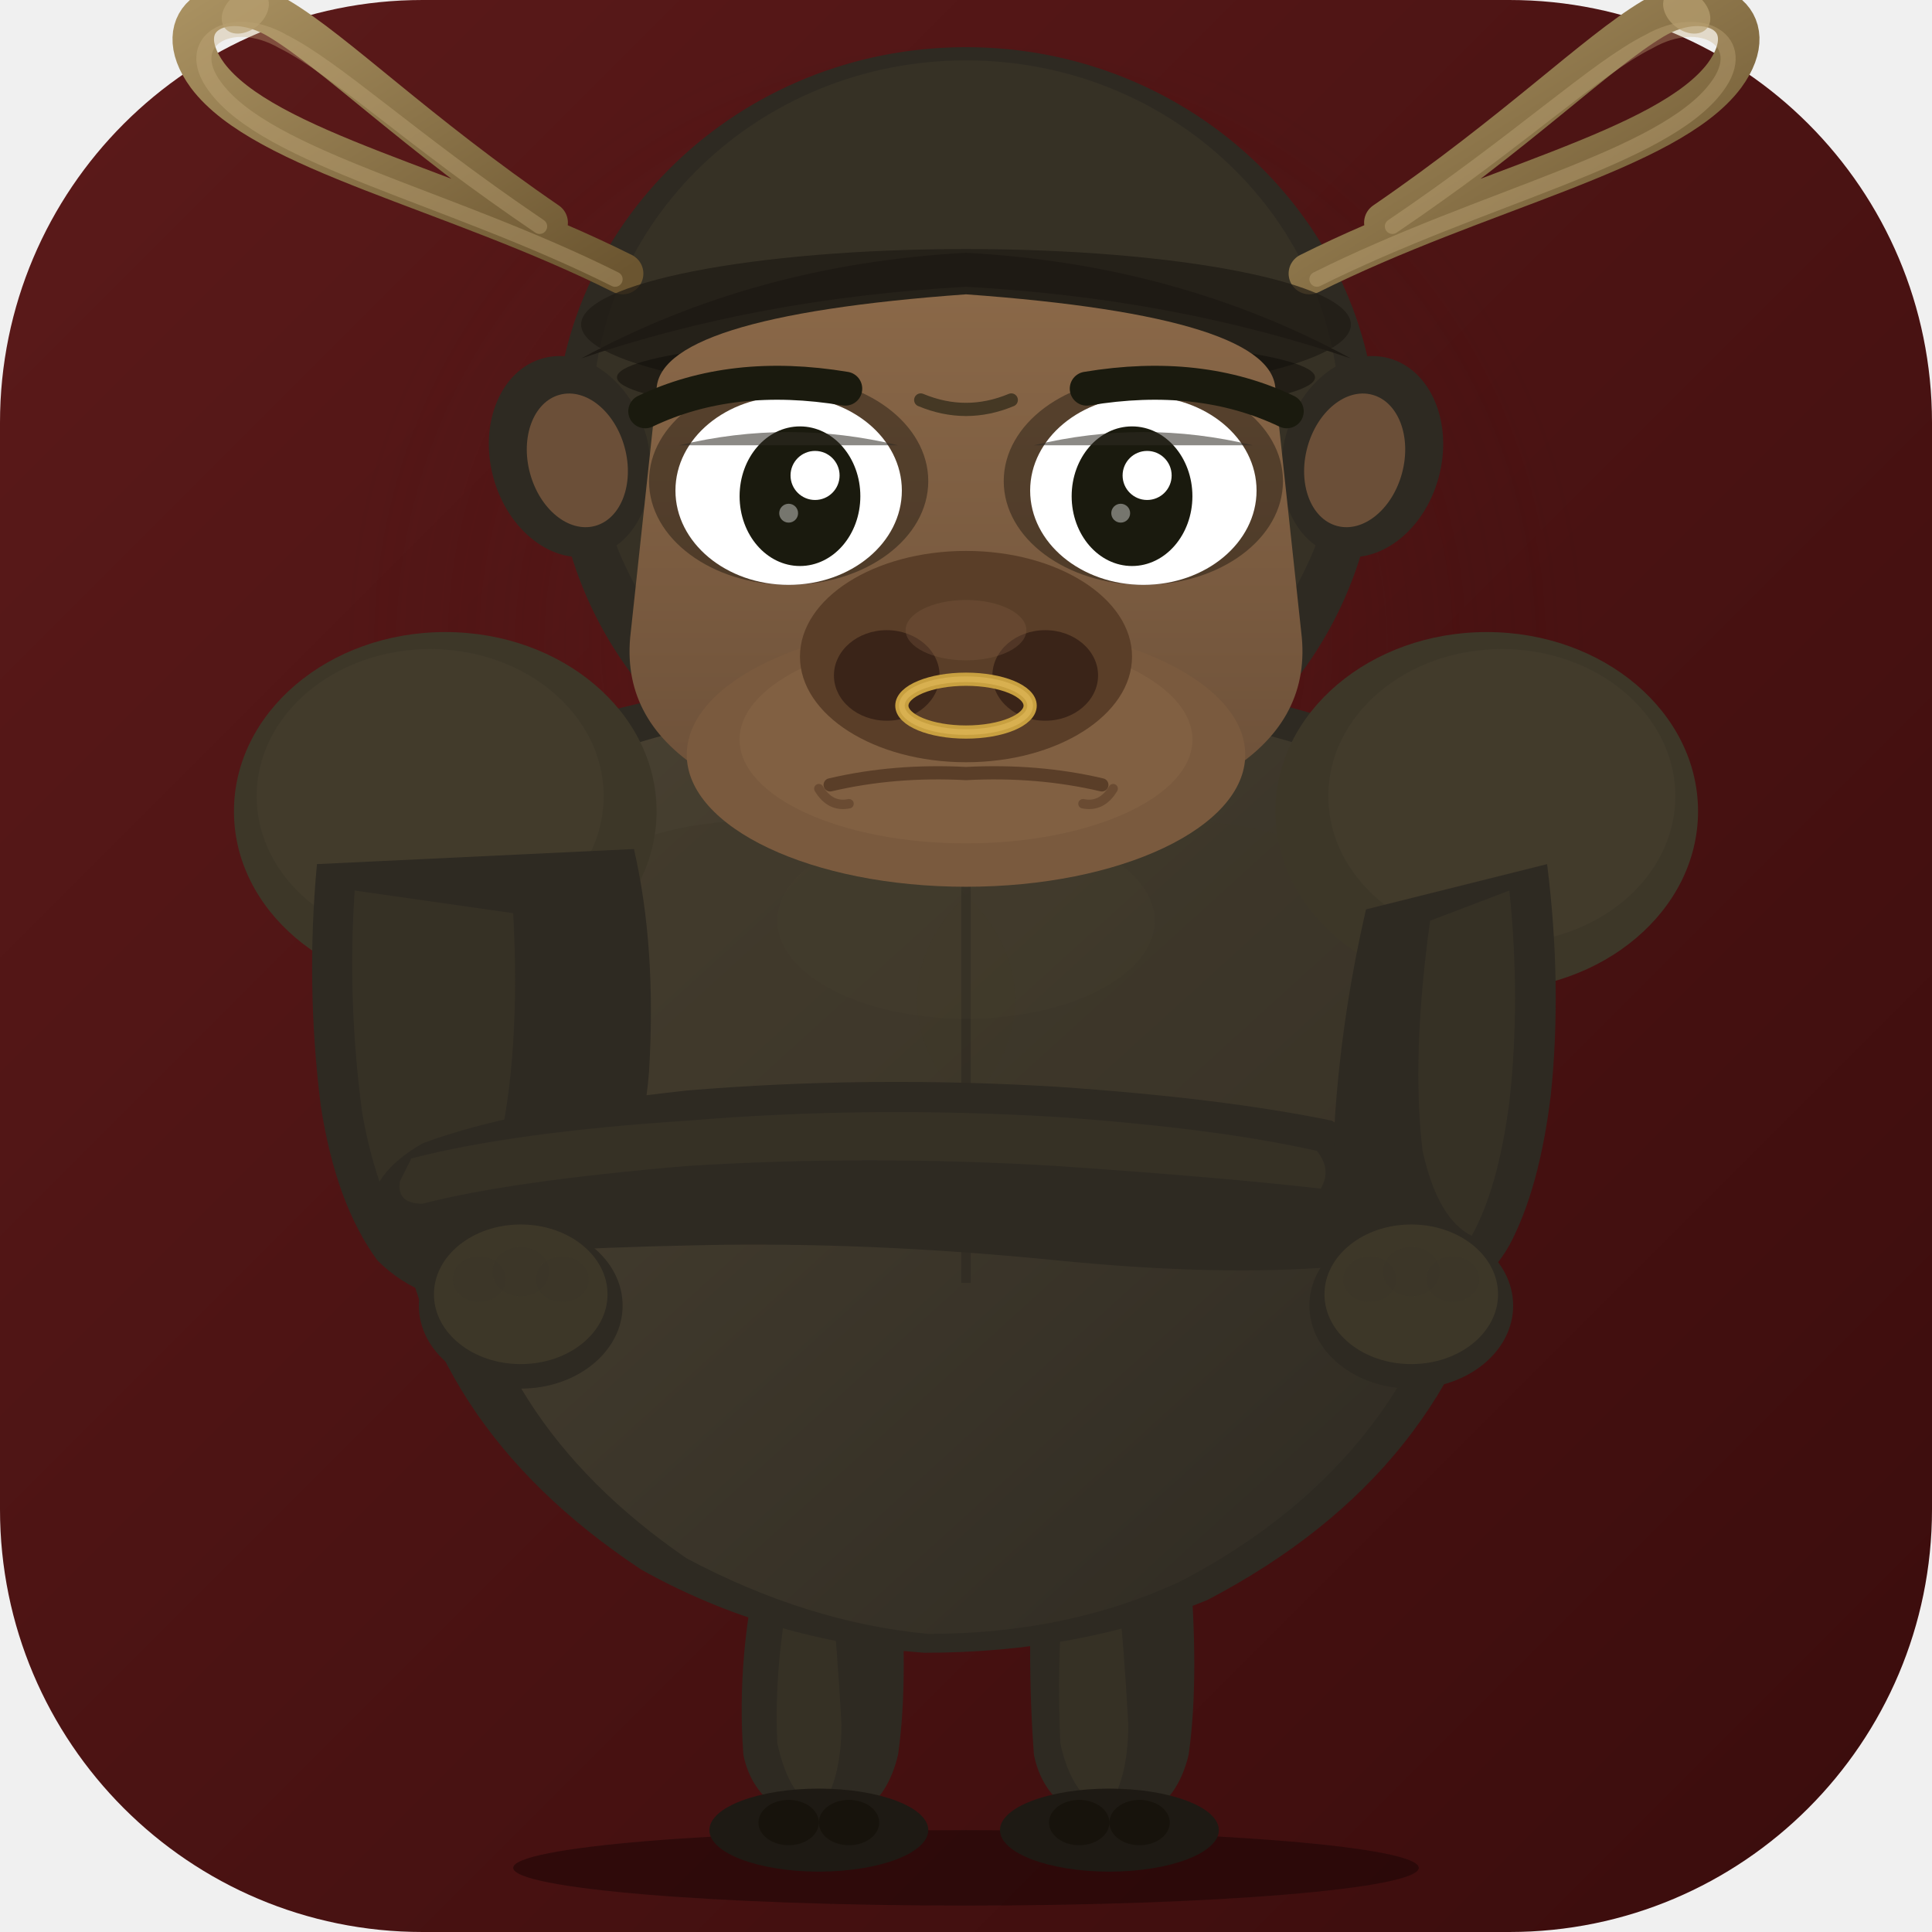
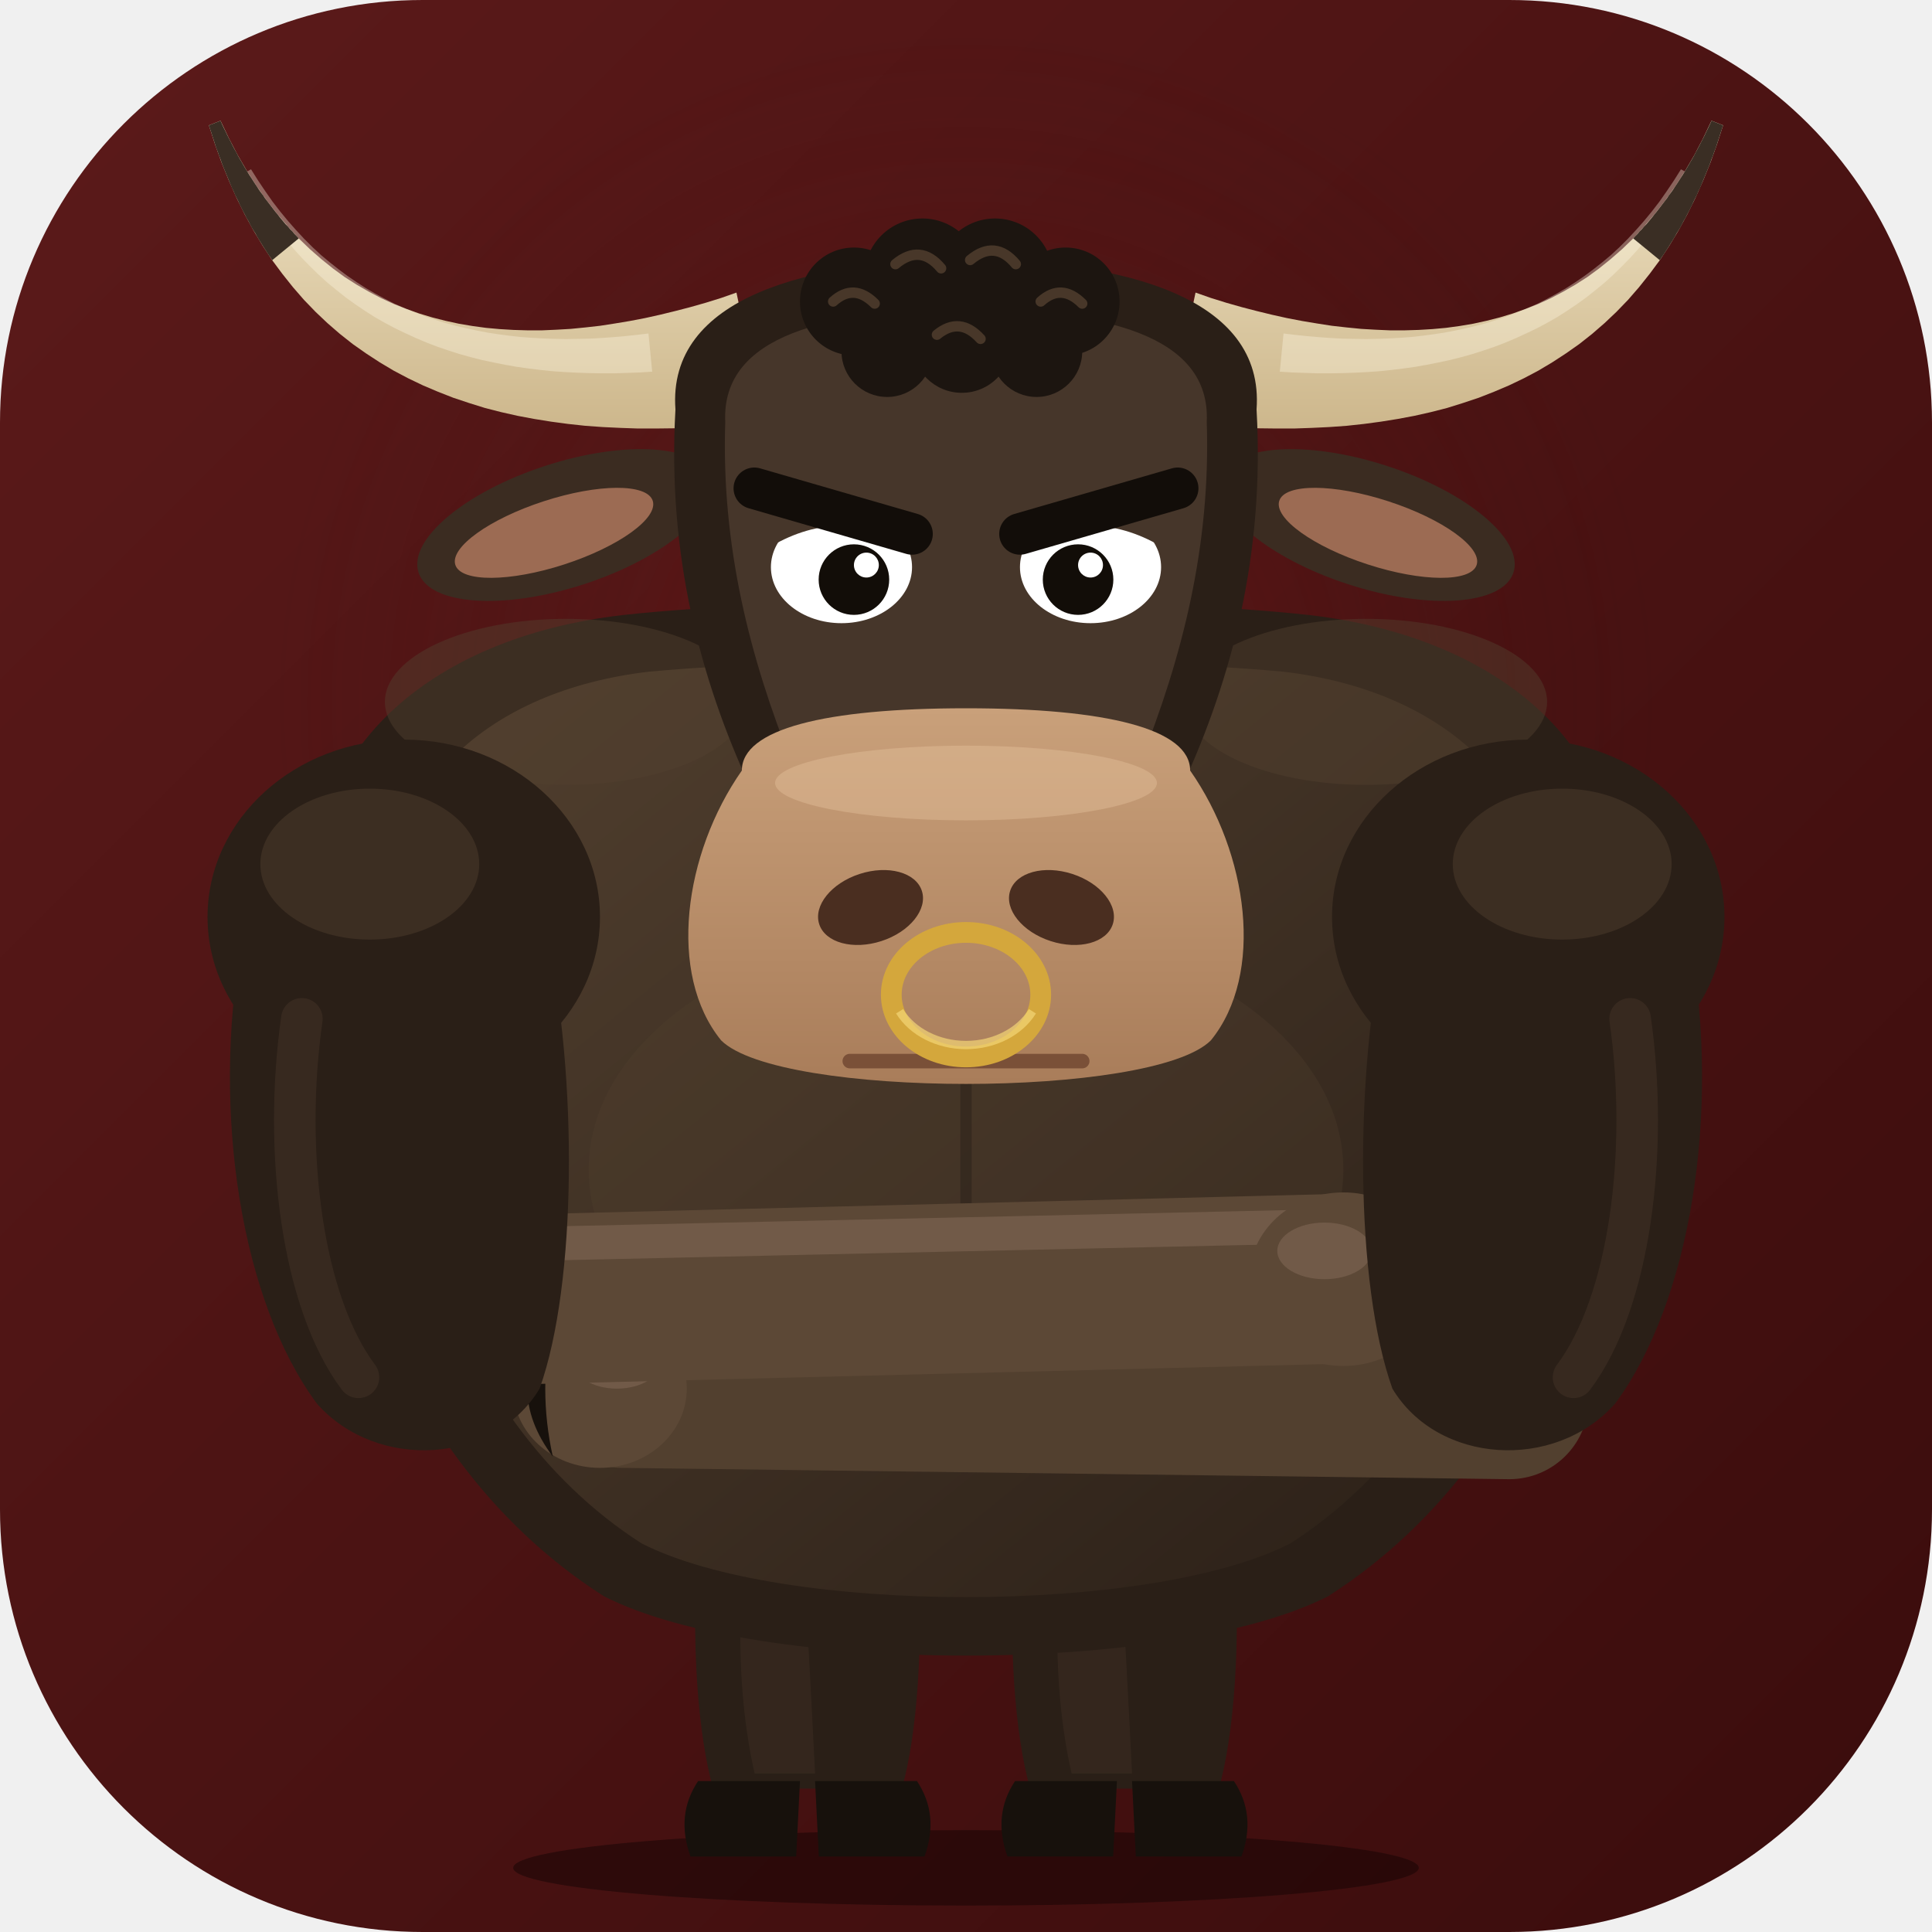
<svg xmlns="http://www.w3.org/2000/svg" viewBox="0 0 1024 1024" width="1024" height="1024">
  <defs>
    <linearGradient id="bgGrad" x1="0%" y1="0%" x2="100%" y2="100%">
      <stop offset="0%" style="stop-color:#5C1A1A" />
      <stop offset="100%" style="stop-color:#3A0C0C" />
    </linearGradient>
-     <radialGradient id="glow" cx="50%" cy="40%" r="42%">
+     <radialGradient id="glow" cx="50%" cy="42%" r="44%">
      <stop offset="0%" style="stop-color:#8A2222;stop-opacity:0.4" />
      <stop offset="100%" style="stop-color:#3A0C0C;stop-opacity:0" />
    </radialGradient>
    <linearGradient id="bodyGrad" x1="0%" y1="0%" x2="100%" y2="100%">
-       <stop offset="0%" style="stop-color:#4A4232" />
-       <stop offset="100%" style="stop-color:#2E2A22" />
+       <stop offset="0%" style="stop-color:#52402F" />
+       <stop offset="100%" style="stop-color:#2A1F17" />
    </linearGradient>
    <linearGradient id="muzzleGrad" x1="0%" y1="0%" x2="0%" y2="100%">
-       <stop offset="0%" style="stop-color:#8A6848" />
-       <stop offset="100%" style="stop-color:#6B4F38" />
+       <stop offset="0%" style="stop-color:#C9A07A" />
+       <stop offset="100%" style="stop-color:#A97D5A" />
    </linearGradient>
-     <linearGradient id="hornGrad" x1="0%" y1="0%" x2="100%" y2="100%">
-       <stop offset="0%" style="stop-color:#A89060" />
-       <stop offset="100%" style="stop-color:#6B5530" />
+     <linearGradient id="hornGrad" x1="0%" y1="0%" x2="0%" y2="100%">
+       <stop offset="0%" style="stop-color:#F2E6C8" />
+       <stop offset="100%" style="stop-color:#CDB78C" />
+     </linearGradient>
+     <linearGradient id="thumbGrad" x1="0%" y1="100%" x2="0%" y2="0%">
+       <stop offset="0%" style="stop-color:#6E5844" />
+       <stop offset="100%" style="stop-color:#947A62" />
    </linearGradient>
  </defs>
  <rect width="1024" height="1024" rx="224" fill="url(#bgGrad)" />
-   <circle cx="512" cy="420" r="400" fill="url(#glow)" />
-   <ellipse cx="512" cy="990" rx="240" ry="20" fill="#180404" opacity="0.5" />
-   <path d="M404 820 Q390 876 394 930 Q400 960 436 968 Q468 964 476 930 Q482 888 476 822Z" fill="#2E2A22" />
-   <path d="M420 834 Q410 882 412 924 Q418 952 434 960 Q446 944 446 914 Q444 876 440 836Z" fill="#3D3728" opacity="0.55" />
-   <ellipse cx="434" cy="970" rx="58" ry="22" fill="#1E1A14" />
-   <ellipse cx="418" cy="966" rx="16" ry="12" fill="#141008" opacity="0.7" />
-   <ellipse cx="450" cy="966" rx="16" ry="12" fill="#141008" opacity="0.7" />
-   <path d="M548 822 Q544 876 548 930 Q554 960 588 968 Q622 964 630 930 Q636 888 630 822Z" fill="#2E2A22" />
-   <path d="M564 834 Q560 882 562 924 Q568 952 586 960 Q598 944 598 914 Q596 876 592 836Z" fill="#3D3728" opacity="0.55" />
-   <ellipse cx="588" cy="970" rx="58" ry="22" fill="#1E1A14" />
-   <ellipse cx="572" cy="966" rx="16" ry="12" fill="#141008" opacity="0.7" />
-   <ellipse cx="604" cy="966" rx="16" ry="12" fill="#141008" opacity="0.7" />
-   <path d="     M224 418     Q200 508 210 632     Q222 754 340 832     Q408 870 490 876     Q572 876 640 848     Q770 780 796 652     Q812 528 800 428     Q716 362 512 350     Q308 362 224 418Z   " fill="#2E2A22" />
-   <path d="     M254 434     Q234 520 244 638     Q256 752 364 826     Q428 860 492 866     Q566 866 626 838     Q752 772 776 642     Q792 520 780 438     Q700 378 512 366     Q326 378 254 434Z   " fill="url(#bodyGrad)" />
-   <ellipse cx="400" cy="530" rx="138" ry="95" fill="#3D3728" opacity="0.42" />
-   <ellipse cx="624" cy="530" rx="138" ry="95" fill="#3D3728" opacity="0.42" />
-   <path d="M512 440 Q512 570 512 680" stroke="#2A2620" stroke-width="5" fill="none" opacity="0.5" />
-   <ellipse cx="512" cy="488" rx="100" ry="52" fill="#4A4232" opacity="0.15" />
-   <ellipse cx="236" cy="430" rx="112" ry="95" fill="#3D3728" />
-   <ellipse cx="228" cy="422" rx="92" ry="78" fill="#4A4232" opacity="0.32" />
-   <path d="     M168 458     Q162 522 170 586     Q178 638 200 668     Q224 692 260 690     Q296 686 314 658     Q340 620 344 568     Q348 502 336 450     Z   " fill="#2E2A22" />
-   <path d="     M188 472     Q184 530 192 590     Q200 635 218 660     Q252 648 264 610     Q276 558 272 484     Z   " fill="#3D3728" opacity="0.55" />
-   <path d="     M210 670     Q270 662 370 660     Q460 658 560 668     Q640 676 700 672     Q726 660 730 636     Q730 610 706 594     Q648 582 560 576     Q460 570 364 578     Q272 588 224 606     Q196 622 196 644     Q198 662 210 670Z   " fill="#2E2A22" />
-   <path d="     M218 614     Q272 600 364 594     Q460 586 560 592     Q645 598 698 610     Q706 620 700 630     Q648 624 560 618     Q460 612 364 618     Q270 626 224 638     Q210 638 212 626Z   " fill="#3D3728" opacity="0.5" />
-   <ellipse cx="788" cy="430" rx="112" ry="95" fill="#3D3728" />
-   <ellipse cx="796" cy="422" rx="92" ry="78" fill="#4A4232" opacity="0.32" />
-   <path d="     M820 458     Q828 522 822 580     Q816 630 800 660     Q784 688 756 690     Q730 688 718 664     Q704 634 708 586     Q712 534 724 482     Z   " fill="#2E2A22" />
-   <path d="     M800 472     Q806 530 800 584     Q794 630 780 655     Q762 646 754 610     Q748 560 758 488     Z   " fill="#3D3728" opacity="0.55" />
-   <ellipse cx="748" cy="692" rx="54" ry="44" fill="#2E2A22" />
-   <ellipse cx="748" cy="686" rx="46" ry="37" fill="#3D3728" />
-   <ellipse cx="726" cy="678" rx="14" ry="12" fill="#3A3528" opacity="0.55" />
-   <ellipse cx="748" cy="674" rx="15" ry="13" fill="#3A3528" opacity="0.55" />
-   <ellipse cx="770" cy="678" rx="14" ry="12" fill="#3A3528" opacity="0.55" />
-   <ellipse cx="276" cy="692" rx="54" ry="44" fill="#2E2A22" />
-   <ellipse cx="276" cy="686" rx="46" ry="37" fill="#3D3728" />
-   <ellipse cx="254" cy="678" rx="14" ry="12" fill="#3A3528" opacity="0.55" />
-   <ellipse cx="276" cy="674" rx="15" ry="13" fill="#3A3528" opacity="0.55" />
-   <ellipse cx="298" cy="678" rx="14" ry="12" fill="#3A3528" opacity="0.55" />
-   <rect x="438" y="318" width="148" height="86" rx="60" fill="#2E2A22" />
-   <rect x="454" y="324" width="116" height="72" rx="48" fill="#3D3728" opacity="0.4" />
-   <ellipse cx="512" cy="235" rx="218" ry="210" fill="#2E2A22" />
-   <ellipse cx="512" cy="222" rx="198" ry="190" fill="#3D3728" opacity="0.5" />
-   <path d="M 330 145 C 240 100, 140 80, 110 40 C 88 10, 118 -8, 148 10 C 178 28, 220 70, 290 118" stroke="url(#hornGrad)" stroke-width="22" stroke-linecap="round" fill="none" />
-   <path d="M 326 148 C 238 104, 142 84, 114 46 C 96 22, 122 6, 150 22 C 178 36, 218 74, 286 120" stroke="#C8B080" stroke-width="8" stroke-linecap="round" fill="none" opacity="0.35" />
-   <ellipse cx="130" cy="6" rx="14" ry="10" fill="#B8A070" opacity="0.7" transform="rotate(-40,130,6)" />
-   <path d="M 694 145 C 784 100, 884 80, 914 40 C 936 10, 906 -8, 876 10 C 846 28, 804 70, 734 118" stroke="url(#hornGrad)" stroke-width="22" stroke-linecap="round" fill="none" />
-   <path d="M 698 148 C 786 104, 882 84, 910 46 C 928 22, 902 6, 874 22 C 846 36, 806 74, 738 120" stroke="#C8B080" stroke-width="8" stroke-linecap="round" fill="none" opacity="0.35" />
-   <ellipse cx="894" cy="6" rx="14" ry="10" fill="#B8A070" opacity="0.7" transform="rotate(40,894,6)" />
-   <ellipse cx="302" cy="242" rx="42" ry="54" fill="#2E2A22" transform="rotate(-15, 302, 242)" />
-   <ellipse cx="306" cy="244" rx="26" ry="36" fill="#6B4F38" transform="rotate(-15, 306, 244)" />
-   <ellipse cx="722" cy="242" rx="42" ry="54" fill="#2E2A22" transform="rotate(15, 722, 242)" />
-   <ellipse cx="718" cy="244" rx="26" ry="36" fill="#6B4F38" transform="rotate(15, 718, 244)" />
-   <path d="M308 190 Q400 140 512 134 Q624 140 716 190 Q622 158 512 152 Q402 158 308 190Z" fill="#1E1A14" />
-   <ellipse cx="512" cy="172" rx="204" ry="40" fill="#1E1A14" opacity="0.7" />
-   <ellipse cx="512" cy="200" rx="185" ry="22" fill="#0E0C08" opacity="0.5" />
-   <path d="M348 208 Q346 168 512 156 Q678 168 676 208 L690 338 Q698 428 512 446 Q326 428 334 338Z" fill="url(#muzzleGrad)" />
-   <ellipse cx="512" cy="400" rx="148" ry="70" fill="#7A5A3E" />
-   <ellipse cx="512" cy="392" rx="120" ry="55" fill="#8A6848" opacity="0.45" />
-   <ellipse cx="418" cy="255" rx="74" ry="55" fill="#0E0C08" opacity="0.4" />
-   <ellipse cx="606" cy="255" rx="74" ry="55" fill="#0E0C08" opacity="0.4" />
-   <ellipse cx="418" cy="260" rx="60" ry="50" fill="white" />
-   <ellipse cx="424" cy="263" rx="32" ry="37" fill="#1A1A0E" />
-   <circle cx="432" cy="252" r="13" fill="white" />
-   <circle cx="418" cy="272" r="5" fill="white" opacity="0.4" />
-   <path d="M360 236 Q418 222 476 236" fill="#2E2A22" opacity="0.55" />
-   <ellipse cx="606" cy="260" rx="60" ry="50" fill="white" />
-   <ellipse cx="600" cy="263" rx="32" ry="37" fill="#1A1A0E" />
-   <circle cx="608" cy="252" r="13" fill="white" />
-   <circle cx="594" cy="272" r="5" fill="white" opacity="0.4" />
-   <path d="M548 236 Q606 222 664 236" fill="#2E2A22" opacity="0.55" />
-   <path d="M342 218 Q388 196 448 206" stroke="#1A1A0E" stroke-width="18" stroke-linecap="round" fill="none" />
-   <path d="M682 218 Q636 196 576 206" stroke="#1A1A0E" stroke-width="18" stroke-linecap="round" fill="none" />
-   <path d="M488 212 Q512 222 536 212" stroke="#1A1A0E" stroke-width="7" stroke-linecap="round" fill="none" opacity="0.6" />
-   <ellipse cx="512" cy="348" rx="88" ry="56" fill="#5A3E28" />
-   <ellipse cx="470" cy="358" rx="28" ry="24" fill="#3A2418" />
-   <ellipse cx="554" cy="358" rx="28" ry="24" fill="#3A2418" />
-   <ellipse cx="512" cy="334" rx="32" ry="16" fill="#7A5A3E" opacity="0.35" />
-   <ellipse cx="512" cy="374" rx="34" ry="14" fill="none" stroke="#C8A040" stroke-width="7" />
-   <ellipse cx="512" cy="374" rx="34" ry="14" fill="none" stroke="#E8C060" stroke-width="3" opacity="0.5" />
-   <path d="M440 416 Q474 408 512 410 Q550 408 584 416" stroke="#5A3E28" stroke-width="7" stroke-linecap="round" fill="none" />
-   <path d="M434 418 Q440 428 450 426" stroke="#5A3E28" stroke-width="5" stroke-linecap="round" fill="none" opacity="0.6" />
-   <path d="M590 418 Q584 428 574 426" stroke="#5A3E28" stroke-width="5" stroke-linecap="round" fill="none" opacity="0.6" />
+   <circle cx="512" cy="440" r="420" fill="url(#glow)" />
+   <ellipse cx="512" cy="990" rx="240" ry="20" fill="#180404" opacity="0.55" />
+   <path d="M370 816 C366 870 370 920 378 948 L478 948 C486 920 490 870 486 816 Z" fill="#2A1F17" />
+   <path d="M394 830 C390 876 394 914 400 940 L432 940 C430 900 428 862 426 830 Z" fill="#3B2C21" opacity="0.6" />
+   <path d="M370 944 L424 944 L422 984 L366 984 Q358 962 370 944 Z" fill="#17110C" />
+   <path d="M432 944 L486 944 Q498 962 490 984 L434 984 Z" fill="#17110C" />
+   <path d="M538 816 C534 870 538 920 546 948 L646 948 C654 920 658 870 654 816 Z" fill="#2A1F17" />
+   <path d="M562 830 C558 876 562 914 568 940 L600 940 C598 900 596 862 594 830 Z" fill="#3B2C21" opacity="0.6" />
+   <path d="M538 944 L592 944 L590 984 L534 984 Q526 962 538 944 Z" fill="#17110C" />
+   <path d="M600 944 L654 944 Q666 962 658 984 L602 984 Z" fill="#17110C" />
+   <path d="M168 480 C160 400 226 338 330 326 C420 316 604 316 694 326            C798 338 864 400 856 480 C866 610 826 768 704 846            C622 888 402 888 320 846 C198 768 158 610 168 480 Z" fill="#2A1F17" />
+   <path d="M206 488 C204 418 258 366 344 356 C430 348 594 348 680 356            C766 366 820 418 818 488 C826 606 790 750 684 818            C610 856 414 856 340 818 C234 750 198 606 206 488 Z" fill="url(#bodyGrad)" />
+   <ellipse cx="300" cy="372" rx="96" ry="44" fill="#52402F" opacity="0.45" />
+   <ellipse cx="724" cy="372" rx="96" ry="44" fill="#52402F" opacity="0.45" />
+   <ellipse cx="512" cy="620" rx="200" ry="130" fill="#52402F" opacity="0.28" />
+   <path d="M512 560 L512 760" stroke="#2A1F17" stroke-width="6" opacity="0.5" />
+   <path d="M800 742 L330 736" stroke="#52402F" stroke-width="84" stroke-linecap="round" />
+   <ellipse cx="318" cy="736" rx="46" ry="42" fill="#5C4836" />
+   <ellipse cx="327" cy="722" rx="23" ry="14" fill="#7A6250" opacity="0.7" />
+   <path d="M293 700 Q266 736 293 772            Q285 736 293 700 Z" fill="#17110C" />
+   <path d="M278 736 L268 736" stroke="#3B2C21" stroke-width="5" />
+   <path d="M226 690 L702 678" stroke="#5C4836" stroke-width="90" stroke-linecap="round" />
+   <path d="M250 660 L700 650" stroke="#7A6250" stroke-width="18" stroke-linecap="round" opacity="0.7" />
+   <ellipse cx="712" cy="678" rx="50" ry="46" fill="#5C4836" />
+   <ellipse cx="702" cy="663" rx="25" ry="15" fill="#7A6250" opacity="0.7" />
+   <path d="M740 639 Q768 678 740 717            Q748 678 740 639 Z" fill="#17110C" />
+   <path d="M755 678 L766 678" stroke="#3B2C21" stroke-width="5" />
+   <ellipse cx="214" cy="486" rx="104" ry="94" fill="#2A1F17" />
+   <ellipse cx="196" cy="458" rx="58" ry="40" fill="#52402F" opacity="0.45" />
+   <ellipse cx="810" cy="486" rx="104" ry="94" fill="#2A1F17" />
+   <ellipse cx="828" cy="458" rx="58" ry="40" fill="#52402F" opacity="0.45" />
+   <path d="M128 500 C112 590 128 690 168 744 C200 780 262 776 286 736 C306 680 306 570 290 496 Z" fill="#2A1F17" />
+   <path d="M896 500 C912 590 896 690 856 744 C824 780 762 776 738 736 C718 680 718 570 734 496 Z" fill="#2A1F17" />
+   <path d="M160 540 C150 610 160 690 190 730" stroke="#3B2C21" stroke-width="22" stroke-linecap="round" fill="none" opacity="0.8" />
+   <path d="M864 540 C874 610 864 690 834 730" stroke="#3B2C21" stroke-width="22" stroke-linecap="round" fill="none" opacity="0.8" />
+   <g transform="translate(512 360) scale(1.1) translate(-512 -360)">
+     <g transform="rotate(-18 330 282)">
+       <ellipse cx="318" cy="282" rx="74" ry="30" fill="#3B2C21" />
+       <ellipse cx="312" cy="284" rx="50" ry="16" fill="#9C6B53" />
+     </g>
+     <g transform="rotate(18 694 282)">
+       <ellipse cx="706" cy="282" rx="74" ry="30" fill="#3B2C21" />
+       <ellipse cx="712" cy="284" rx="50" ry="16" fill="#9C6B53" />
+     </g>
+     <path d="M401.4 173.7 L394.0 176.3 L386.6 178.6 L379.2 180.7 L371.9 182.6 L364.5 184.4 L357.3 186.0 L350.0 187.4 L342.8 188.6 L335.7 189.7 L328.6 190.5 L321.5 191.2 L314.6 191.6 L307.7 191.9 L300.8 191.9 L294.0 191.7 L287.3 191.3 L280.7 190.7 L274.1 189.8 L267.6 188.7 L261.2 187.3 L254.9 185.7 L248.6 183.8 L242.4 181.6 L236.3 179.2 L230.2 176.4 L224.3 173.3 L218.4 169.9 L212.6 166.2 L207.0 162.1 L201.4 157.6 L195.9 152.8 L190.5 147.6 L185.3 141.9 L180.2 135.9 L175.2 129.5 L170.4 122.7 L165.7 115.4 L161.2 107.7 L156.9 99.5 L152.8 90.9 L147.2 93.1 L150.2 102.4 L153.4 111.3 L156.9 119.9 L160.6 128.2 L164.5 136.1 L168.7 143.8 L173.1 151.1 L177.7 158.1 L182.6 164.7 L187.7 171.1 L193.0 177.2 L198.6 183.0 L204.3 188.4 L210.3 193.6 L216.5 198.5 L222.9 203.0 L229.5 207.3 L236.2 211.3 L243.2 215.0 L250.3 218.4 L257.6 221.5 L265.0 224.4 L272.5 226.9 L280.2 229.3 L288.0 231.3 L296.0 233.1 L304.0 234.6 L312.1 235.9 L320.3 237.0 L328.6 237.9 L337.0 238.5 L345.4 238.9 L353.9 239.2 L362.4 239.2 L371.0 239.1 L379.7 238.8 L388.4 238.3 L397.1 237.7 L405.9 237.0 L414.6 236.3 Z" fill="url(#hornGrad)" />
+     <path d="M359.0 203.4 L353.2 204.1 L347.5 204.7 L341.8 205.2 L336.1 205.6 L330.5 205.9 L324.9 206.0 L319.3 206.1 L313.8 206.0 L308.3 205.8 L302.8 205.5 L297.4 205.1 L292.1 204.5 L286.8 203.8 L281.5 203.0 L276.3 202.0 L271.2 200.9 L266.1 199.7 L261.0 198.3 L256.1 196.8 L251.1 195.1 L246.3 193.2 L241.5 191.2 L236.7 189.1 L232.0 186.7 L227.4 184.2 L222.9 181.6 L218.4 178.7 L214.0 175.7 L209.7 172.5 L205.4 169.1 L201.2 165.6 L197.1 161.8 L193.1 157.8 L189.2 153.6 L185.4 149.3 L181.6 144.7 L177.9 139.9 L174.4 134.9 L170.9 129.7 L167.5 124.3 L163.4 126.6 L166.6 132.3 L169.9 137.8 L173.3 143.2 L176.8 148.3 L180.4 153.3 L184.1 158.0 L188.0 162.6 L191.9 166.9 L196.0 171.1 L200.1 175.1 L204.4 179.0 L208.8 182.6 L213.2 186.1 L217.8 189.4 L222.4 192.5 L227.1 195.5 L232.0 198.3 L236.9 200.9 L241.9 203.3 L246.9 205.6 L252.1 207.8 L257.3 209.8 L262.6 211.6 L267.9 213.3 L273.3 214.8 L278.8 216.2 L284.4 217.4 L290.0 218.5 L295.6 219.5 L301.3 220.3 L307.1 221.0 L312.9 221.6 L318.8 222.0 L324.6 222.3 L330.6 222.5 L336.5 222.6 L342.6 222.6 L348.6 222.4 L354.7 222.2 L360.8 221.8 Z" fill="#FFF8E6" opacity="0.35" transform="translate(0,-10)" />
+     <path d="M190.5 147.6 L189.5 146.5 L188.4 145.4 L187.4 144.2 L186.3 143.1 L185.3 141.9 L184.2 140.8 L183.2 139.6 L182.2 138.4 L181.2 137.2 L180.2 135.9 L179.2 134.7 L178.2 133.4 L177.2 132.1 L176.2 130.8 L175.2 129.5 L174.2 128.2 L173.3 126.8 L172.3 125.5 L171.3 124.1 L170.4 122.7 L169.4 121.2 L168.5 119.8 L167.6 118.4 L166.6 116.9 L165.7 115.4 L164.8 113.9 L163.9 112.4 L163.0 110.8 L162.1 109.3 L161.2 107.7 L160.4 106.1 L159.5 104.5 L158.6 102.8 L157.8 101.2 L156.9 99.5 L156.1 97.9 L155.3 96.2 L154.4 94.4 L153.6 92.7 L152.8 90.9 L147.2 93.1 L147.8 95.0 L148.4 96.8 L149.0 98.7 L149.6 100.5 L150.2 102.4 L150.8 104.2 L151.5 106.0 L152.1 107.8 L152.8 109.5 L153.4 111.3 L154.1 113.1 L154.8 114.8 L155.5 116.5 L156.2 118.2 L156.9 119.9 L157.6 121.6 L158.3 123.3 L159.1 124.9 L159.8 126.6 L160.6 128.2 L161.4 129.8 L162.1 131.4 L162.9 133.0 L163.7 134.6 L164.5 136.1 L165.3 137.7 L166.2 139.2 L167.0 140.8 L167.8 142.3 L168.7 143.8 L169.6 145.2 L170.4 146.7 L171.3 148.2 L172.2 149.6 L173.1 151.1 L174.0 152.5 L174.9 153.9 L175.8 155.3 L176.8 156.7 L177.7 158.1 Z" fill="#3A2E24" />
+     <path d="M609.4 236.3 L618.1 237.0 L626.9 237.7 L635.6 238.3 L644.3 238.8 L653.0 239.1 L661.6 239.2 L670.1 239.2 L678.6 238.9 L687.0 238.5 L695.4 237.9 L703.7 237.0 L711.9 235.9 L720.0 234.6 L728.0 233.1 L736.0 231.3 L743.8 229.3 L751.5 226.9 L759.0 224.4 L766.4 221.5 L773.7 218.4 L780.8 215.0 L787.8 211.3 L794.5 207.3 L801.1 203.0 L807.5 198.5 L813.7 193.6 L819.7 188.4 L825.4 183.0 L831.0 177.2 L836.3 171.1 L841.4 164.7 L846.3 158.1 L850.9 151.1 L855.3 143.8 L859.5 136.1 L863.4 128.2 L867.1 119.9 L870.6 111.3 L873.8 102.4 L876.8 93.1 L871.2 90.9 L867.1 99.5 L862.8 107.7 L858.3 115.4 L853.6 122.7 L848.8 129.5 L843.8 135.9 L838.7 141.9 L833.5 147.6 L828.1 152.8 L822.6 157.6 L817.0 162.1 L811.4 166.2 L805.6 169.9 L799.7 173.3 L793.8 176.4 L787.7 179.2 L781.6 181.6 L775.4 183.8 L769.1 185.7 L762.8 187.3 L756.4 188.7 L749.9 189.8 L743.3 190.7 L736.7 191.3 L730.0 191.7 L723.2 191.9 L716.3 191.9 L709.4 191.6 L702.5 191.2 L695.4 190.5 L688.3 189.7 L681.2 188.6 L674.0 187.4 L666.7 186.0 L659.5 184.4 L652.1 182.6 L644.8 180.7 L637.4 178.6 L630.0 176.3 L622.6 173.7 Z" fill="url(#hornGrad)" />
+     <path d="M663.2 221.8 L669.3 222.2 L675.4 222.4 L681.4 222.6 L687.5 222.6 L693.4 222.5 L699.4 222.3 L705.2 222.0 L711.1 221.6 L716.9 221.0 L722.7 220.3 L728.4 219.5 L734.0 218.5 L739.6 217.4 L745.2 216.2 L750.7 214.8 L756.1 213.3 L761.4 211.6 L766.7 209.8 L771.9 207.8 L777.1 205.6 L782.1 203.3 L787.1 200.9 L792.0 198.3 L796.9 195.5 L801.6 192.5 L806.2 189.4 L810.8 186.1 L815.2 182.6 L819.6 179.0 L823.9 175.1 L828.0 171.1 L832.1 166.9 L836.0 162.6 L839.9 158.0 L843.6 153.3 L847.2 148.3 L850.7 143.2 L854.1 137.8 L857.4 132.3 L860.6 126.6 L856.5 124.3 L853.1 129.7 L849.6 134.9 L846.1 139.9 L842.4 144.7 L838.6 149.3 L834.8 153.6 L830.9 157.8 L826.9 161.8 L822.8 165.6 L818.6 169.1 L814.3 172.5 L810.0 175.7 L805.6 178.7 L801.1 181.6 L796.6 184.2 L792.0 186.7 L787.3 189.1 L782.5 191.2 L777.7 193.2 L772.9 195.1 L767.9 196.8 L763.0 198.3 L757.9 199.7 L752.8 200.9 L747.7 202.0 L742.5 203.0 L737.2 203.8 L731.9 204.5 L726.6 205.1 L721.2 205.5 L715.7 205.8 L710.2 206.0 L704.7 206.1 L699.1 206.0 L693.5 205.9 L687.9 205.6 L682.2 205.2 L676.5 204.7 L670.8 204.1 L665.0 203.4 Z" fill="#FFF8E6" opacity="0.35" transform="translate(0,-10)" />
+     <path d="M846.3 158.1 L847.2 156.7 L848.2 155.3 L849.1 153.9 L850.0 152.5 L850.9 151.1 L851.8 149.6 L852.7 148.2 L853.6 146.7 L854.4 145.2 L855.3 143.8 L856.2 142.3 L857.0 140.8 L857.8 139.2 L858.7 137.7 L859.5 136.1 L860.3 134.6 L861.1 133.0 L861.9 131.4 L862.6 129.8 L863.4 128.2 L864.2 126.6 L864.9 124.9 L865.7 123.3 L866.4 121.6 L867.1 119.9 L867.8 118.2 L868.5 116.5 L869.2 114.8 L869.9 113.1 L870.6 111.3 L871.2 109.5 L871.9 107.8 L872.5 106.0 L873.2 104.2 L873.8 102.4 L874.4 100.5 L875.0 98.7 L875.6 96.8 L876.2 95.0 L876.8 93.1 L871.2 90.9 L870.4 92.7 L869.6 94.4 L868.7 96.2 L867.9 97.9 L867.1 99.5 L866.2 101.2 L865.4 102.8 L864.5 104.5 L863.6 106.1 L862.8 107.7 L861.9 109.3 L861.0 110.8 L860.1 112.4 L859.2 113.9 L858.3 115.4 L857.4 116.9 L856.4 118.4 L855.5 119.8 L854.6 121.2 L853.6 122.7 L852.7 124.1 L851.7 125.5 L850.7 126.8 L849.8 128.2 L848.8 129.5 L847.8 130.8 L846.8 132.1 L845.8 133.4 L844.8 134.7 L843.8 135.9 L842.8 137.2 L841.8 138.4 L840.8 139.6 L839.8 140.8 L838.7 141.9 L837.7 143.1 L836.6 144.2 L835.6 145.4 L834.5 146.5 L833.5 147.6 Z" fill="#3A2E24" />
+     <path d="M372 230 C368 176 436 158 512 158 C588 158 656 176 652 230            C656 300 640 360 616 412 L408 412 C384 360 368 300 372 230 Z" fill="#2A1F17" />
+     <path d="M396 236 C394 194 446 182 512 182 C578 182 630 194 628 236            C630 296 616 350 596 400 L428 400 C408 350 394 296 396 236 Z" fill="#46362A" />
+     <g fill="#1C1510">
+       <circle cx="458" cy="178" r="26" />
+       <circle cx="491" cy="166" r="28" />
+       <circle cx="526" cy="166" r="28" />
+       <circle cx="560" cy="178" r="26" />
+       <circle cx="474" cy="202" r="22" />
+       <circle cx="510" cy="198" r="24" />
+       <circle cx="546" cy="202" r="22" />
+     </g>
+     <g fill="none" stroke="#52402F" stroke-width="5" stroke-linecap="round" opacity="0.8">
+       <path d="M478 160 q12 -10 22 2" />
+       <path d="M514 158 q12 -10 22 2" />
+       <path d="M448 178 q10 -9 20 1" />
+       <path d="M548 178 q10 -9 20 1" />
+       <path d="M498 194 q11 -9 21 2" />
+     </g>
+     <ellipse cx="452" cy="306" rx="34" ry="27" fill="white" />
+     <ellipse cx="572" cy="306" rx="34" ry="27" fill="white" />
+     <circle cx="458" cy="312" r="17" fill="#120D08" />
+     <circle cx="566" cy="312" r="17" fill="#120D08" />
+     <circle cx="464" cy="305" r="6" fill="white" />
+     <circle cx="572" cy="305" r="6" fill="white" />
+     <path d="M418 296 Q452 276 488 296 L488 284 L418 284 Z" fill="#46362A" />
+     <path d="M536 296 Q572 276 606 296 L606 284 L536 284 Z" fill="#46362A" />
+     <path d="M410 268 L486 290" stroke="#120D09" stroke-width="20" stroke-linecap="round" />
+     <path d="M614 268 L538 290" stroke="#120D09" stroke-width="20" stroke-linecap="round" />
+     <path d="M404 404 C404 384 444 374 512 374 C580 374 620 384 620 404            C648 444 656 502 630 534 C602 562 422 562 394 534 C368 502 376 444 404 404 Z" fill="url(#muzzleGrad)" />
+     <ellipse cx="512" cy="410" rx="92" ry="18" fill="#E2BE98" opacity="0.45" />
+     <g transform="rotate(-18 466 470)">
+       <ellipse cx="466" cy="470" rx="26" ry="17" fill="#4A2E20" />
+     </g>
+     <g transform="rotate(18 558 470)">
+       <ellipse cx="558" cy="470" rx="26" ry="17" fill="#4A2E20" />
+     </g>
+     <path d="M456 544 L568 544" stroke="#7A5038" stroke-width="7" stroke-linecap="round" />
+     <ellipse cx="512" cy="512" rx="36" ry="30" fill="none" stroke="#D4A73C" stroke-width="10" />
+     <path d="M480 520 A36 30 0 0 0 544 520" fill="none" stroke="#F4D676" stroke-width="4" opacity="0.7" />
+   </g>
</svg>
